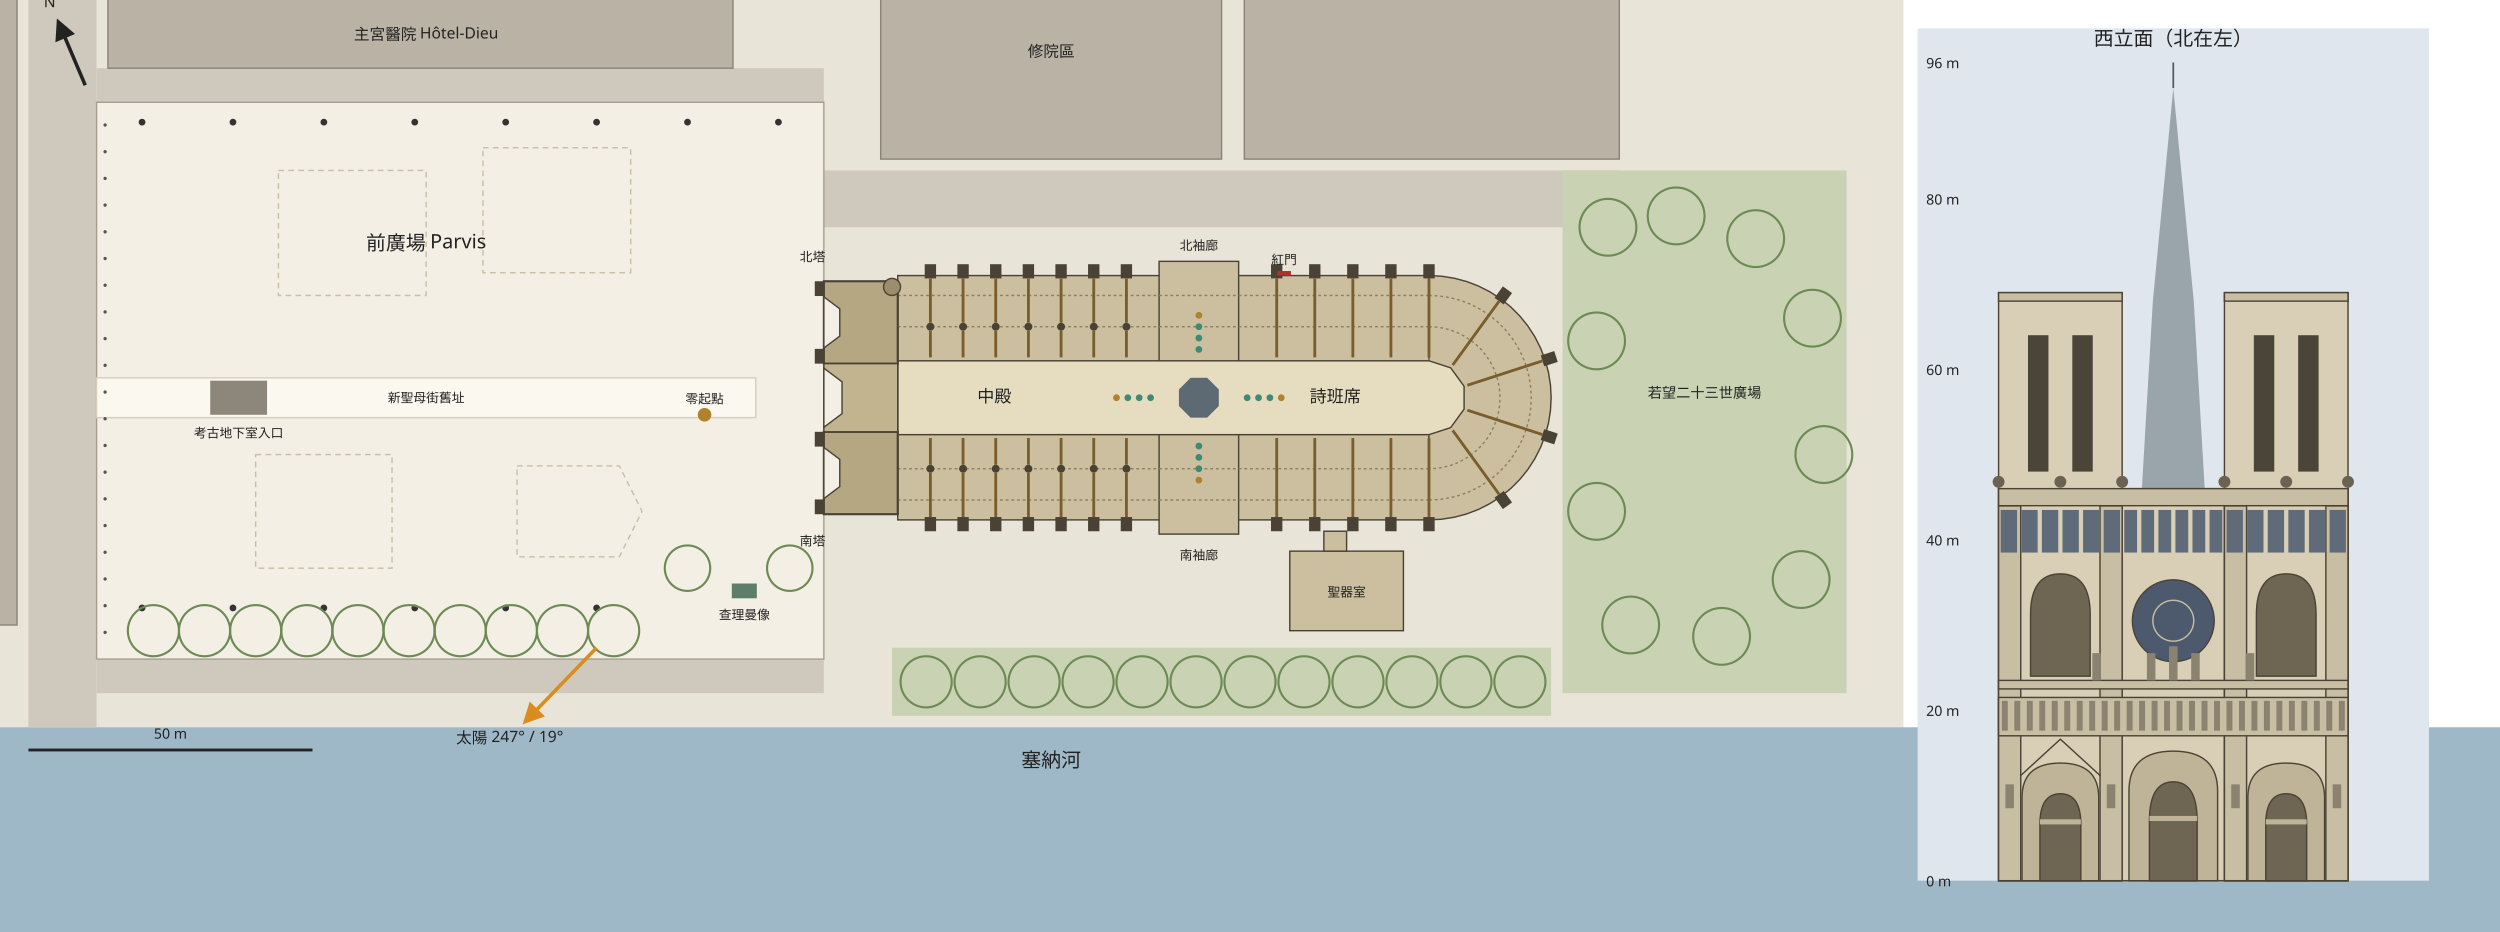
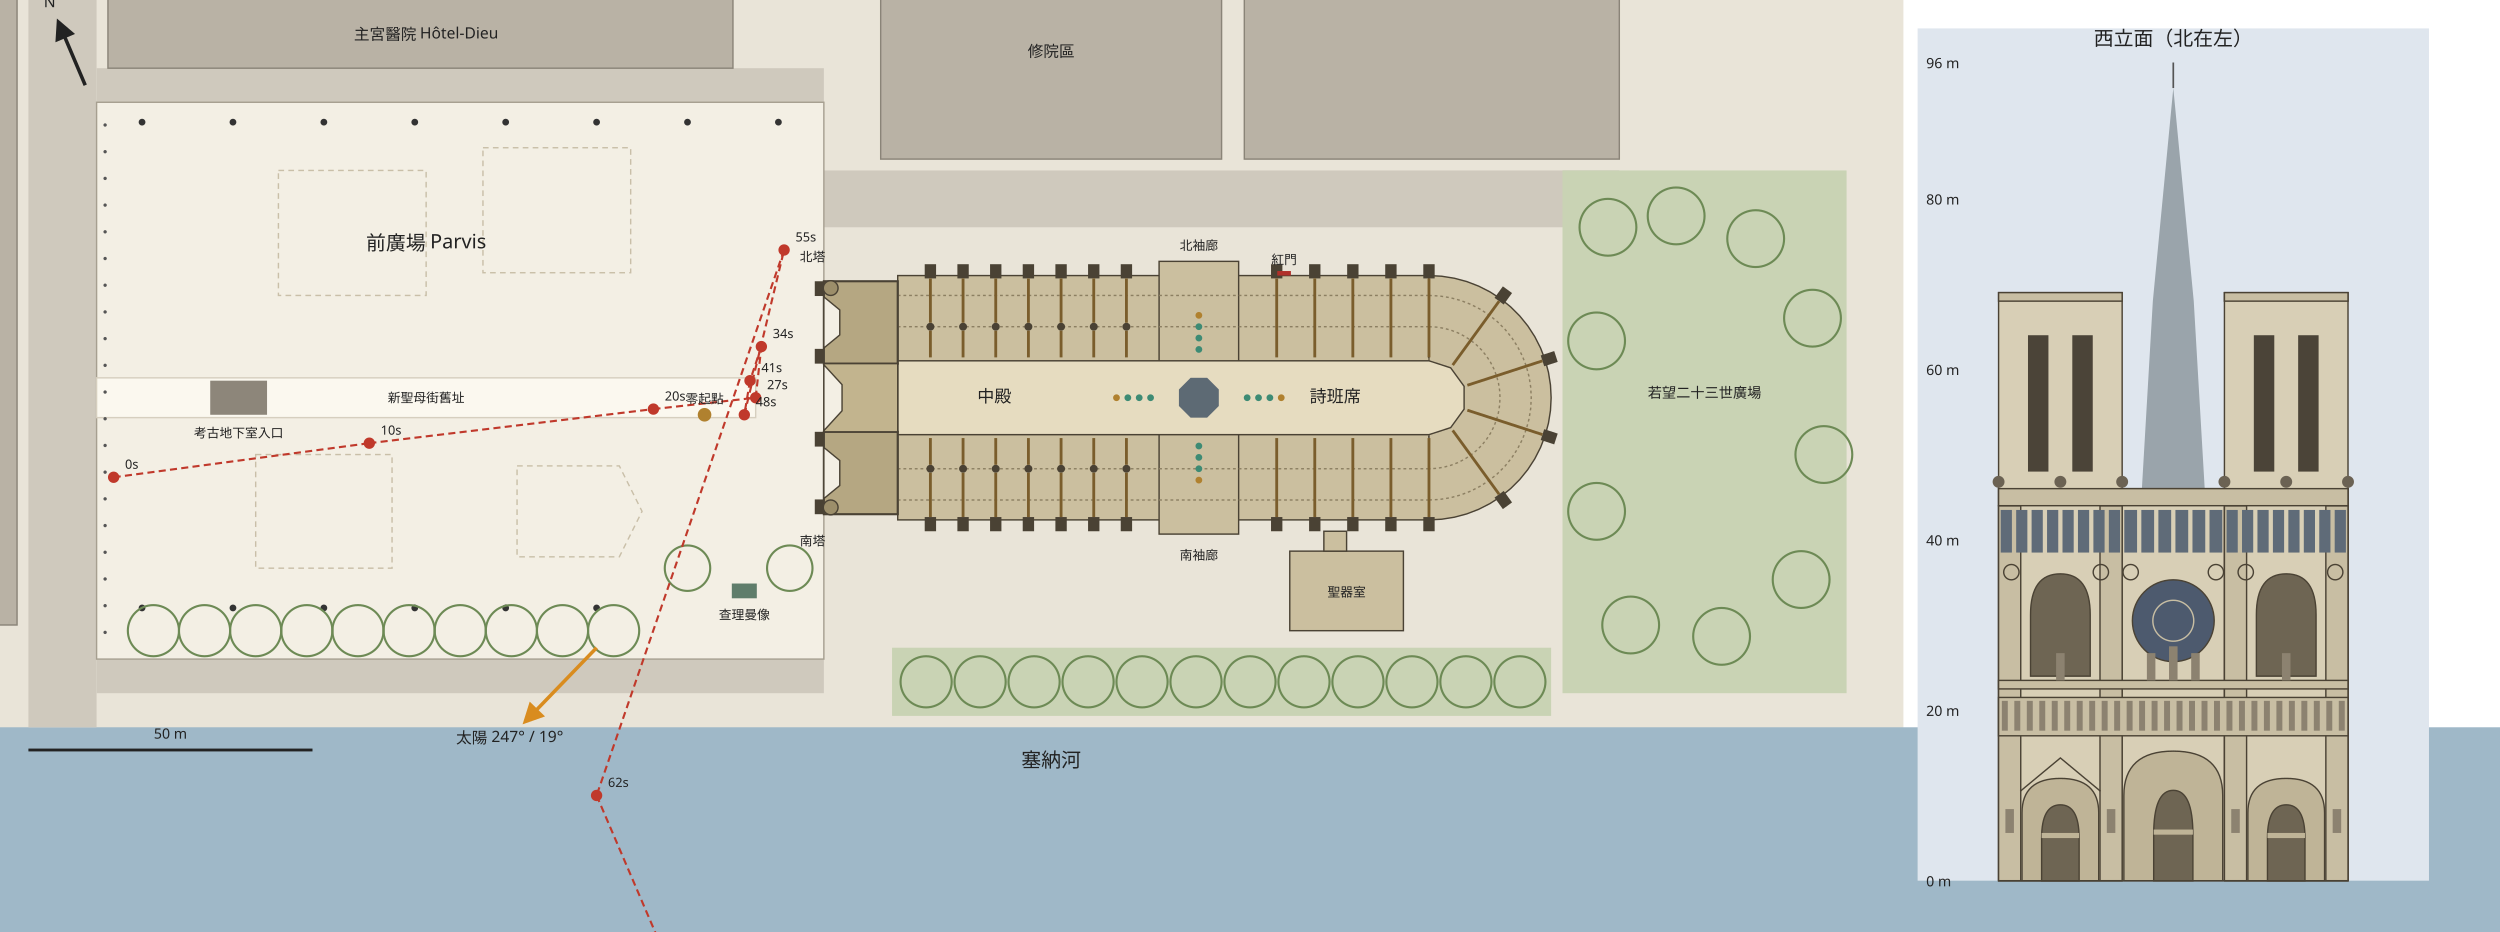
<svg xmlns="http://www.w3.org/2000/svg" width="1760" height="656" viewBox="0 0 1760 656" font-family="sans-serif" fill="#222">
  <defs>
    <marker id="ah" viewBox="0 0 10 10" refX="8" refY="5" markerWidth="6" markerHeight="6" orient="auto">
      <path d="M0,0 L10,5 L0,10 z" fill="context-stroke" />
    </marker>
  </defs>
  <rect width="100%" height="100%" fill="#fff" />
  <g id="plan">
    <rect x="0" y="0" width="1340" height="540" fill="#e9e4d8" />
    <rect x="-460" y="512" width="2240" height="208" fill="#9fb8c8" />
    <rect x="20" y="-360" width="48" height="872" fill="#cfc9bd" />
    <rect x="68" y="48" width="512" height="24" fill="#cfc9bd" />
    <rect x="68" y="464" width="512" height="24" fill="#cfc9bd" />
    <rect x="580" y="120" width="560" height="40" fill="#cfc9bd" />
    <rect x="76" y="-200" width="440" height="248" fill="#b9b2a5" stroke="#8a8478" />
    <rect x="-340" y="-200" width="352" height="640" fill="#b9b2a5" stroke="#8a8478" />
    <rect x="620" y="-40" width="240" height="152" fill="#b9b2a5" stroke="#8a8478" />
    <rect x="876" y="-40" width="264" height="152" fill="#b9b2a5" stroke="#8a8478" />
    <rect x="-220" y="760" width="1680" height="80" fill="#b9b2a5" stroke="#8a8478" />
    <rect x="628" y="456" width="464" height="48" fill="#c9d3b4" />
    <rect x="1100" y="120" width="200" height="368" fill="#c9d3b4" />
    <rect x="68" y="72" width="512" height="392" fill="#f3efe4" stroke="#a69f90" />
    <rect x="68" y="266" width="464" height="28" fill="#fbf8ef" stroke="#d6cfbf" />
    <polygon points="196,120 300,120 300,208 196,208" fill="none" stroke="#c9bfa8" stroke-dasharray="4 3" />
    <polygon points="340,104 444,104 444,192 340,192" fill="none" stroke="#c9bfa8" stroke-dasharray="4 3" />
    <polygon points="180,320 276,320 276,400 180,400" fill="none" stroke="#c9bfa8" stroke-dasharray="4 3" />
    <polygon points="364,328 436,328 452,360 436,392 364,392" fill="none" stroke="#c9bfa8" stroke-dasharray="4 3" />
    <rect x="148" y="268" width="40" height="24" fill="#8d867a" />
    <circle cx="496" cy="292" r="4.8" fill="#b0812f" />
    <rect x="515.2" y="410.8" width="17.6" height="10.4" fill="#5f7d6b" />
    <circle cx="100" cy="86" r="2.4" fill="#333" />
    <circle cx="164" cy="86" r="2.4" fill="#333" />
    <circle cx="228" cy="86" r="2.4" fill="#333" />
    <circle cx="292" cy="86" r="2.4" fill="#333" />
    <circle cx="356" cy="86" r="2.4" fill="#333" />
    <circle cx="420" cy="86" r="2.4" fill="#333" />
    <circle cx="484" cy="86" r="2.4" fill="#333" />
    <circle cx="548" cy="86" r="2.4" fill="#333" />
    <circle cx="100" cy="428" r="2.4" fill="#333" />
    <circle cx="164" cy="428" r="2.4" fill="#333" />
    <circle cx="228" cy="428" r="2.4" fill="#333" />
    <circle cx="292" cy="428" r="2.4" fill="#333" />
    <circle cx="356" cy="428" r="2.4" fill="#333" />
    <circle cx="420" cy="428" r="2.4" fill="#333" />
    <circle cx="74" cy="88" r="1.2" fill="#555" />
    <circle cx="74" cy="106.8" r="1.2" fill="#555" />
    <circle cx="74" cy="125.6" r="1.2" fill="#555" />
    <circle cx="74" cy="144.4" r="1.2" fill="#555" />
    <circle cx="74" cy="163.2" r="1.2" fill="#555" />
    <circle cx="74" cy="182" r="1.2" fill="#555" />
    <circle cx="74" cy="200.8" r="1.2" fill="#555" />
    <circle cx="74" cy="219.6" r="1.2" fill="#555" />
    <circle cx="74" cy="238.4" r="1.2" fill="#555" />
    <circle cx="74" cy="257.2" r="1.2" fill="#555" />
    <circle cx="74" cy="276" r="1.2" fill="#555" />
    <circle cx="74" cy="294.8" r="1.2" fill="#555" />
    <circle cx="74" cy="313.6" r="1.2" fill="#555" />
    <circle cx="74" cy="332.4" r="1.2" fill="#555" />
    <circle cx="74" cy="351.2" r="1.2" fill="#555" />
    <circle cx="74" cy="370" r="1.2" fill="#555" />
    <circle cx="74" cy="388.8" r="1.2" fill="#555" />
    <circle cx="74" cy="407.6" r="1.2" fill="#555" />
    <circle cx="74" cy="426.4" r="1.2" fill="#555" />
    <circle cx="74" cy="445.2" r="1.2" fill="#555" />
    <circle cx="108" cy="444" r="18" fill="none" stroke="#6d8a55" stroke-width="1.5" />
    <circle cx="144" cy="444" r="18" fill="none" stroke="#6d8a55" stroke-width="1.5" />
    <circle cx="180" cy="444" r="18" fill="none" stroke="#6d8a55" stroke-width="1.5" />
    <circle cx="216" cy="444" r="18" fill="none" stroke="#6d8a55" stroke-width="1.5" />
    <circle cx="252" cy="444" r="18" fill="none" stroke="#6d8a55" stroke-width="1.5" />
    <circle cx="288" cy="444" r="18" fill="none" stroke="#6d8a55" stroke-width="1.5" />
    <circle cx="324" cy="444" r="18" fill="none" stroke="#6d8a55" stroke-width="1.5" />
    <circle cx="360" cy="444" r="18" fill="none" stroke="#6d8a55" stroke-width="1.5" />
    <circle cx="396" cy="444" r="18" fill="none" stroke="#6d8a55" stroke-width="1.5" />
    <circle cx="432" cy="444" r="18" fill="none" stroke="#6d8a55" stroke-width="1.5" />
    <circle cx="484" cy="400" r="16" fill="none" stroke="#6d8a55" stroke-width="1.5" />
    <circle cx="556" cy="400" r="16" fill="none" stroke="#6d8a55" stroke-width="1.5" />
    <circle cx="652" cy="480" r="18" fill="none" stroke="#6d8a55" stroke-width="1.5" />
    <circle cx="690" cy="480" r="18" fill="none" stroke="#6d8a55" stroke-width="1.5" />
    <circle cx="728" cy="480" r="18" fill="none" stroke="#6d8a55" stroke-width="1.5" />
    <circle cx="766" cy="480" r="18" fill="none" stroke="#6d8a55" stroke-width="1.5" />
    <circle cx="804" cy="480" r="18" fill="none" stroke="#6d8a55" stroke-width="1.5" />
    <circle cx="842" cy="480" r="18" fill="none" stroke="#6d8a55" stroke-width="1.5" />
    <circle cx="880" cy="480" r="18" fill="none" stroke="#6d8a55" stroke-width="1.5" />
    <circle cx="918" cy="480" r="18" fill="none" stroke="#6d8a55" stroke-width="1.5" />
    <circle cx="956" cy="480" r="18" fill="none" stroke="#6d8a55" stroke-width="1.5" />
    <circle cx="994" cy="480" r="18" fill="none" stroke="#6d8a55" stroke-width="1.5" />
    <circle cx="1032" cy="480" r="18" fill="none" stroke="#6d8a55" stroke-width="1.5" />
    <circle cx="1070" cy="480" r="18" fill="none" stroke="#6d8a55" stroke-width="1.5" />
    <circle cx="1132" cy="160" r="20" fill="none" stroke="#6d8a55" stroke-width="1.5" />
    <circle cx="1180" cy="152" r="20" fill="none" stroke="#6d8a55" stroke-width="1.5" />
    <circle cx="1236" cy="168" r="20" fill="none" stroke="#6d8a55" stroke-width="1.5" />
    <circle cx="1276" cy="224" r="20" fill="none" stroke="#6d8a55" stroke-width="1.5" />
    <circle cx="1284" cy="320" r="20" fill="none" stroke="#6d8a55" stroke-width="1.5" />
    <circle cx="1268" cy="408" r="20" fill="none" stroke="#6d8a55" stroke-width="1.5" />
    <circle cx="1212" cy="448" r="20" fill="none" stroke="#6d8a55" stroke-width="1.5" />
    <circle cx="1148" cy="440" r="20" fill="none" stroke="#6d8a55" stroke-width="1.5" />
    <circle cx="1124" cy="360" r="20" fill="none" stroke="#6d8a55" stroke-width="1.5" />
    <circle cx="1124" cy="240" r="20" fill="none" stroke="#6d8a55" stroke-width="1.5" />
    <rect x="632" y="194" width="374" height="172" fill="#cbbf9f" stroke="#4a4234" stroke-width="1" />
    <rect x="816" y="184" width="56" height="192" fill="#cbbf9f" stroke="#4a4234" stroke-width="1" />
    <polygon points="1006,194 1014.99,194.47 1023.88,195.88 1032.58,198.21 1040.98,201.44 1049,205.52 1056.55,210.42 1063.55,216.09 1069.91,222.45 1075.58,229.45 1080.48,237 1084.56,245.02 1087.79,253.42 1090.12,262.12 1091.53,271.01 1092,280 1091.53,288.99 1090.12,297.88 1087.79,306.58 1084.56,314.98 1080.48,323 1075.58,330.55 1069.91,337.55 1063.55,343.91 1056.55,349.58 1049,354.48 1040.98,358.56 1032.58,361.79 1023.88,364.12 1014.99,365.53 1006,366" fill="#cbbf9f" stroke="#4a4234" stroke-width="1" />
    <line x1="632" y1="208" x2="1006" y2="208" stroke="#8c7f62" stroke-dasharray="2 2" />
    <line x1="632" y1="352" x2="1006" y2="352" stroke="#8c7f62" stroke-dasharray="2 2" />
    <polygon points="1006,208 1013.53,208.39 1020.97,209.57 1028.25,211.52 1035.29,214.22 1042,217.65 1048.32,221.75 1054.18,226.49 1059.51,231.82 1064.25,237.68 1068.35,244 1071.78,250.71 1074.48,257.75 1076.43,265.03 1077.61,272.47 1078,280 1077.61,287.53 1076.43,294.97 1074.48,302.25 1071.78,309.29 1068.35,316 1064.25,322.32 1059.51,328.18 1054.18,333.51 1048.32,338.25 1042,342.35 1035.29,345.78 1028.25,348.48 1020.97,350.43 1013.53,351.61 1006,352" fill="none" stroke="#8c7f62" stroke-dasharray="2 2" />
    <line x1="632" y1="230" x2="1006" y2="230" stroke="#8c7f62" stroke-dasharray="2 2" />
    <line x1="632" y1="330" x2="1006" y2="330" stroke="#8c7f62" stroke-dasharray="2 2" />
    <polygon points="1006,230 1011.23,230.27 1016.4,231.09 1021.45,232.45 1026.34,234.32 1031,236.7 1035.39,239.55 1039.46,242.84 1043.16,246.54 1046.45,250.61 1049.3,255 1051.68,259.66 1053.55,264.55 1054.91,269.6 1055.73,274.77 1056,280 1055.73,285.23 1054.91,290.4 1053.55,295.45 1051.68,300.34 1049.3,305 1046.45,309.39 1043.16,313.46 1039.46,317.16 1035.39,320.45 1031,323.3 1026.34,325.68 1021.45,327.55 1016.4,328.91 1011.23,329.73 1006,330" fill="none" stroke="#8c7f62" stroke-dasharray="2 2" />
    <polygon points="632,254 1006,254 1021.28,258.97 1030.73,271.97 1030.73,288.03 1021.28,301.03 1006,306 632,306" fill="#e6dcc0" stroke="#4a4234" />
    <rect x="580" y="198" width="52" height="58" fill="#b5a782" stroke="#4a4234" stroke-width="1.5" />
    <rect x="580" y="304" width="52" height="58" fill="#b5a782" stroke="#4a4234" stroke-width="1.5" />
    <rect x="580" y="256" width="52" height="48" fill="#c2b48e" stroke="#4a4234" />
    <rect x="573.6" y="198" width="6.4" height="10.4" fill="#4a4234" />
    <rect x="573.6" y="245.6" width="6.4" height="10.4" fill="#4a4234" />
    <rect x="573.6" y="304" width="6.4" height="10.4" fill="#4a4234" />
    <rect x="573.6" y="351.6" width="6.4" height="10.4" fill="#4a4234" />
-     <polygon points="580,209 591.2,217.4 591.2,236.6 580,245" fill="#f3efe4" stroke="#4a4234" />
-     <polygon points="580,259.2 592.8,268.8 592.8,291.2 580,300.8" fill="#f3efe4" stroke="#4a4234" />
-     <polygon points="580,315 591.2,323.4 591.2,342.6 580,351" fill="#f3efe4" stroke="#4a4234" />
-     <circle cx="628" cy="202" r="6" fill="#9c8e6a" stroke="#4a4234" />
+     <polygon points="580,209 591.2,218.2 591.2,235.8 580,245" fill="#f3efe4" stroke="#4a4234" />
+     <polygon points="580,256.8 592.8,270.8 592.8,289.2 580,303.2" fill="#f3efe4" stroke="#4a4234" />
+     <polygon points="580,315 591.2,324.2 591.2,341.8 580,351" fill="#f3efe4" stroke="#4a4234" />
+     <circle cx="584.8" cy="202.8" r="5.2" fill="#9c8e6a" stroke="#4a4234" />
+     <circle cx="584.8" cy="357.2" r="5.2" fill="#9c8e6a" stroke="#4a4234" />
+     <line x1="80" y1="336" x2="260" y2="312" stroke="#c0392b" stroke-width="1.5" stroke-dasharray="5 3" />
+     <line x1="260" y1="312" x2="460" y2="288" stroke="#c0392b" stroke-width="1.5" stroke-dasharray="5 3" />
+     <line x1="460" y1="288" x2="532" y2="280" stroke="#c0392b" stroke-width="1.5" stroke-dasharray="5 3" />
+     <line x1="532" y1="280" x2="536" y2="244" stroke="#c0392b" stroke-width="1.5" stroke-dasharray="5 3" />
+     <line x1="536" y1="244" x2="528" y2="268" stroke="#c0392b" stroke-width="1.5" stroke-dasharray="5 3" />
+     <line x1="528" y1="268" x2="524" y2="292" stroke="#c0392b" stroke-width="1.5" stroke-dasharray="5 3" />
+     <line x1="524" y1="292" x2="552" y2="176" stroke="#c0392b" stroke-width="1.5" stroke-dasharray="5 3" />
+     <line x1="552" y1="176" x2="420" y2="560" stroke="#c0392b" stroke-width="1.5" stroke-dasharray="5 3" />
+     <line x1="420" y1="560" x2="492" y2="728" stroke="#c0392b" stroke-width="1.5" stroke-dasharray="5 3" />
+     <circle cx="80" cy="336" r="4" fill="#c0392b" />
+     <text x="88" y="330" font-size="9" text-anchor="start">0s</text>
+     <circle cx="260" cy="312" r="4" fill="#c0392b" />
+     <text x="268" y="306" font-size="9" text-anchor="start">10s</text>
+     <circle cx="460" cy="288" r="4" fill="#c0392b" />
+     <text x="468" y="282" font-size="9" text-anchor="start">20s</text>
+     <circle cx="532" cy="280" r="4" fill="#c0392b" />
+     <text x="540" y="274" font-size="9" text-anchor="start">27s</text>
+     <circle cx="536" cy="244" r="4" fill="#c0392b" />
+     <text x="544" y="238" font-size="9" text-anchor="start">34s</text>
+     <circle cx="528" cy="268" r="4" fill="#c0392b" />
+     <text x="536" y="262" font-size="9" text-anchor="start">41s</text>
+     <circle cx="524" cy="292" r="4" fill="#c0392b" />
+     <text x="532" y="286" font-size="9" text-anchor="start">48s</text>
+     <circle cx="552" cy="176" r="4" fill="#c0392b" />
+     <text x="560" y="170" font-size="9" text-anchor="start">55s</text>
+     <circle cx="420" cy="560" r="4" fill="#c0392b" />
+     <text x="428" y="554" font-size="9" text-anchor="start">62s</text>
+     <circle cx="492" cy="728" r="4" fill="#c0392b" />
+     <text x="500" y="722" font-size="9" text-anchor="start">70s</text>
    <rect x="-5" y="-4" width="10" height="8" fill="#4a4234" transform="translate(655 191) rotate(-90)" />
    <rect x="-5" y="-4" width="10" height="8" fill="#4a4234" transform="translate(655 369) rotate(90)" />
    <rect x="-5" y="-4" width="10" height="8" fill="#4a4234" transform="translate(678 191) rotate(-90)" />
    <rect x="-5" y="-4" width="10" height="8" fill="#4a4234" transform="translate(678 369) rotate(90)" />
    <rect x="-5" y="-4" width="10" height="8" fill="#4a4234" transform="translate(701 191) rotate(-90)" />
    <rect x="-5" y="-4" width="10" height="8" fill="#4a4234" transform="translate(701 369) rotate(90)" />
    <rect x="-5" y="-4" width="10" height="8" fill="#4a4234" transform="translate(724 191) rotate(-90)" />
    <rect x="-5" y="-4" width="10" height="8" fill="#4a4234" transform="translate(724 369) rotate(90)" />
    <rect x="-5" y="-4" width="10" height="8" fill="#4a4234" transform="translate(747 191) rotate(-90)" />
    <rect x="-5" y="-4" width="10" height="8" fill="#4a4234" transform="translate(747 369) rotate(90)" />
    <rect x="-5" y="-4" width="10" height="8" fill="#4a4234" transform="translate(770 191) rotate(-90)" />
    <rect x="-5" y="-4" width="10" height="8" fill="#4a4234" transform="translate(770 369) rotate(90)" />
    <rect x="-5" y="-4" width="10" height="8" fill="#4a4234" transform="translate(793 191) rotate(-90)" />
    <rect x="-5" y="-4" width="10" height="8" fill="#4a4234" transform="translate(793 369) rotate(90)" />
    <rect x="-5" y="-4" width="10" height="8" fill="#4a4234" transform="translate(898.8 191) rotate(-90)" />
    <rect x="-5" y="-4" width="10" height="8" fill="#4a4234" transform="translate(898.8 369) rotate(90)" />
    <rect x="-5" y="-4" width="10" height="8" fill="#4a4234" transform="translate(925.6 191) rotate(-90)" />
    <rect x="-5" y="-4" width="10" height="8" fill="#4a4234" transform="translate(925.6 369) rotate(90)" />
    <rect x="-5" y="-4" width="10" height="8" fill="#4a4234" transform="translate(952.4 191) rotate(-90)" />
    <rect x="-5" y="-4" width="10" height="8" fill="#4a4234" transform="translate(952.4 369) rotate(90)" />
    <rect x="-5" y="-4" width="10" height="8" fill="#4a4234" transform="translate(979.2 191) rotate(-90)" />
    <rect x="-5" y="-4" width="10" height="8" fill="#4a4234" transform="translate(979.2 369) rotate(90)" />
    <rect x="-5" y="-4" width="10" height="8" fill="#4a4234" transform="translate(1006 191) rotate(-90)" />
    <rect x="-5" y="-4" width="10" height="8" fill="#4a4234" transform="translate(1006 369) rotate(90)" />
    <rect x="-5" y="-4" width="10" height="8" fill="#4a4234" transform="translate(1058.31 208) rotate(-54)" />
    <rect x="-5" y="-4" width="10" height="8" fill="#4a4234" transform="translate(1090.64 252.5) rotate(-18)" />
    <rect x="-5" y="-4" width="10" height="8" fill="#4a4234" transform="translate(1090.64 307.5) rotate(18)" />
    <rect x="-5" y="-4" width="10" height="8" fill="#4a4234" transform="translate(1058.31 352) rotate(54)" />
    <circle cx="655" cy="230" r="2.8" fill="#4a4234" />
    <circle cx="655" cy="330" r="2.8" fill="#4a4234" />
    <circle cx="678" cy="230" r="2.8" fill="#4a4234" />
    <circle cx="678" cy="330" r="2.8" fill="#4a4234" />
    <circle cx="701" cy="230" r="2.8" fill="#4a4234" />
    <circle cx="701" cy="330" r="2.8" fill="#4a4234" />
    <circle cx="724" cy="230" r="2.8" fill="#4a4234" />
    <circle cx="724" cy="330" r="2.8" fill="#4a4234" />
    <circle cx="747" cy="230" r="2.8" fill="#4a4234" />
    <circle cx="747" cy="330" r="2.8" fill="#4a4234" />
    <circle cx="770" cy="230" r="2.8" fill="#4a4234" />
    <circle cx="770" cy="330" r="2.8" fill="#4a4234" />
    <circle cx="793" cy="230" r="2.8" fill="#4a4234" />
    <circle cx="793" cy="330" r="2.8" fill="#4a4234" />
    <line x1="655" y1="196" x2="655" y2="227.2" stroke="#7a5d2c" stroke-width="2" />
    <line x1="655" y1="232.8" x2="655" y2="251.6" stroke="#7a5d2c" stroke-width="2" />
    <line x1="655" y1="364" x2="655" y2="332.8" stroke="#7a5d2c" stroke-width="2" />
    <line x1="655" y1="327.2" x2="655" y2="308.4" stroke="#7a5d2c" stroke-width="2" />
    <line x1="678" y1="196" x2="678" y2="227.2" stroke="#7a5d2c" stroke-width="2" />
    <line x1="678" y1="232.8" x2="678" y2="251.6" stroke="#7a5d2c" stroke-width="2" />
    <line x1="678" y1="364" x2="678" y2="332.8" stroke="#7a5d2c" stroke-width="2" />
    <line x1="678" y1="327.2" x2="678" y2="308.4" stroke="#7a5d2c" stroke-width="2" />
    <line x1="701" y1="196" x2="701" y2="227.2" stroke="#7a5d2c" stroke-width="2" />
    <line x1="701" y1="232.8" x2="701" y2="251.6" stroke="#7a5d2c" stroke-width="2" />
    <line x1="701" y1="364" x2="701" y2="332.8" stroke="#7a5d2c" stroke-width="2" />
    <line x1="701" y1="327.2" x2="701" y2="308.4" stroke="#7a5d2c" stroke-width="2" />
    <line x1="724" y1="196" x2="724" y2="227.2" stroke="#7a5d2c" stroke-width="2" />
    <line x1="724" y1="232.8" x2="724" y2="251.6" stroke="#7a5d2c" stroke-width="2" />
    <line x1="724" y1="364" x2="724" y2="332.8" stroke="#7a5d2c" stroke-width="2" />
    <line x1="724" y1="327.2" x2="724" y2="308.4" stroke="#7a5d2c" stroke-width="2" />
    <line x1="747" y1="196" x2="747" y2="227.2" stroke="#7a5d2c" stroke-width="2" />
    <line x1="747" y1="232.8" x2="747" y2="251.6" stroke="#7a5d2c" stroke-width="2" />
    <line x1="747" y1="364" x2="747" y2="332.8" stroke="#7a5d2c" stroke-width="2" />
    <line x1="747" y1="327.2" x2="747" y2="308.4" stroke="#7a5d2c" stroke-width="2" />
    <line x1="770" y1="196" x2="770" y2="227.2" stroke="#7a5d2c" stroke-width="2" />
    <line x1="770" y1="232.8" x2="770" y2="251.6" stroke="#7a5d2c" stroke-width="2" />
    <line x1="770" y1="364" x2="770" y2="332.8" stroke="#7a5d2c" stroke-width="2" />
    <line x1="770" y1="327.2" x2="770" y2="308.4" stroke="#7a5d2c" stroke-width="2" />
    <line x1="793" y1="196" x2="793" y2="227.2" stroke="#7a5d2c" stroke-width="2" />
    <line x1="793" y1="232.8" x2="793" y2="251.6" stroke="#7a5d2c" stroke-width="2" />
    <line x1="793" y1="364" x2="793" y2="332.8" stroke="#7a5d2c" stroke-width="2" />
    <line x1="793" y1="327.2" x2="793" y2="308.4" stroke="#7a5d2c" stroke-width="2" />
    <line x1="898.8" y1="196" x2="898.8" y2="251.6" stroke="#7a5d2c" stroke-width="2" />
    <line x1="898.8" y1="364" x2="898.8" y2="308.4" stroke="#7a5d2c" stroke-width="2" />
    <line x1="925.6" y1="196" x2="925.6" y2="251.6" stroke="#7a5d2c" stroke-width="2" />
    <line x1="925.6" y1="364" x2="925.6" y2="308.4" stroke="#7a5d2c" stroke-width="2" />
    <line x1="952.4" y1="196" x2="952.4" y2="251.6" stroke="#7a5d2c" stroke-width="2" />
    <line x1="952.4" y1="364" x2="952.4" y2="308.4" stroke="#7a5d2c" stroke-width="2" />
    <line x1="979.2" y1="196" x2="979.2" y2="251.6" stroke="#7a5d2c" stroke-width="2" />
    <line x1="979.2" y1="364" x2="979.2" y2="308.4" stroke="#7a5d2c" stroke-width="2" />
    <line x1="1006" y1="196" x2="1006" y2="251.6" stroke="#7a5d2c" stroke-width="2" />
    <line x1="1006" y1="364" x2="1006" y2="308.4" stroke="#7a5d2c" stroke-width="2" />
    <line x1="1055.37" y1="212.04" x2="1022.69" y2="257.02" stroke="#7a5d2c" stroke-width="2" />
    <line x1="1085.89" y1="254.04" x2="1033.01" y2="271.22" stroke="#7a5d2c" stroke-width="2" />
    <line x1="1085.89" y1="305.96" x2="1033.01" y2="288.78" stroke="#7a5d2c" stroke-width="2" />
    <line x1="1055.37" y1="347.96" x2="1022.69" y2="302.98" stroke="#7a5d2c" stroke-width="2" />
    <polygon points="858.04,285.82 849.82,294.04 838.18,294.04 829.96,285.82 829.96,274.18 838.18,265.96 849.82,265.96 858.04,274.18" fill="#5d6a74" />
    <circle cx="810" cy="280" r="2.4" fill="#3d8b74" />
    <circle cx="802" cy="280" r="2.4" fill="#3d8b74" />
    <circle cx="794" cy="280" r="2.4" fill="#3d8b74" />
    <circle cx="786" cy="280" r="2.4" fill="#b0812f" />
    <circle cx="878" cy="280" r="2.4" fill="#3d8b74" />
    <circle cx="886" cy="280" r="2.4" fill="#3d8b74" />
    <circle cx="894" cy="280" r="2.4" fill="#3d8b74" />
    <circle cx="902" cy="280" r="2.4" fill="#b0812f" />
    <circle cx="844" cy="246" r="2.4" fill="#3d8b74" />
    <circle cx="844" cy="238" r="2.4" fill="#3d8b74" />
    <circle cx="844" cy="230" r="2.4" fill="#3d8b74" />
    <circle cx="844" cy="222" r="2.4" fill="#b0812f" />
    <circle cx="844" cy="314" r="2.4" fill="#3d8b74" />
    <circle cx="844" cy="322" r="2.4" fill="#3d8b74" />
    <circle cx="844" cy="330" r="2.4" fill="#3d8b74" />
    <circle cx="844" cy="338" r="2.4" fill="#b0812f" />
    <rect x="899.2" y="190.8" width="9.6" height="3.2" fill="#b0302a" />
    <rect x="908" y="388" width="80" height="56" fill="#cbbf9f" stroke="#4a4234" />
    <rect x="932" y="374" width="16" height="14" fill="#cbbf9f" stroke="#4a4234" />
    <text x="300" y="176" font-size="14" text-anchor="middle">前廣場 Parvis</text>
    <text x="300" y="283.2" font-size="9" text-anchor="middle">新聖母街舊址</text>
    <text x="168" y="308" font-size="9" text-anchor="middle">考古地下室入口</text>
    <text x="496" y="284" font-size="9" text-anchor="middle">零起點</text>
    <text x="524" y="436" font-size="9" text-anchor="middle">查理曼像</text>
    <text x="300" y="28" font-size="11" text-anchor="middle">主宮醫院 Hôtel-Dieu</text>
    <text x="740" y="40" font-size="11" text-anchor="middle">修院區</text>
    <text x="1200" y="280" font-size="10" text-anchor="middle">若望二十三世廣場</text>
    <text x="740" y="540" font-size="14" text-anchor="middle">塞納河</text>
    <text x="700" y="283.2" font-size="12" text-anchor="middle">中殿</text>
    <text x="940" y="283.2" font-size="12" text-anchor="middle">詩班席</text>
    <text x="844" y="176" font-size="9" text-anchor="middle">北袖廊</text>
    <text x="844" y="394" font-size="9" text-anchor="middle">南袖廊</text>
    <text x="948" y="420" font-size="9" text-anchor="middle">聖器室</text>
    <text x="904" y="186" font-size="9" text-anchor="middle">紅門</text>
    <text x="572" y="184" font-size="9" text-anchor="middle">北塔</text>
    <text x="572" y="384" font-size="9" text-anchor="middle">南塔</text>
    <line x1="60" y1="60" x2="41.23" y2="15.79" stroke="#222" stroke-width="2.5" marker-end="url(#ah)" />
    <text x="34.98" y="5.06" font-size="11" text-anchor="middle">N</text>
    <line x1="420" y1="456" x2="369.97" y2="507.78" stroke="#d98c1f" stroke-width="2.5" marker-end="url(#ah)" />
    <text x="358.85" y="523.29" font-size="11" text-anchor="middle">太陽 247° / 19°</text>
    <line x1="20" y1="528" x2="220" y2="528" stroke="#222" stroke-width="2" />
    <text x="120" y="520" font-size="10" text-anchor="middle">50 m</text>
  </g>
  <g id="west-elevation">
    <rect x="1350" y="20" width="360" height="600" fill="#dfe6ee" />
    <path d="M 1507.2 355.76 L 1515.6 212 L 1530 62 L 1544.4 212 L 1552.8 355.76 Z" fill="#9aa4ab" />
    <rect x="1529.4" y="44" width="1.2" height="18" fill="#555" />
    <rect x="1407" y="344" width="246" height="276" fill="#d8cfb6" stroke="#4a4234" />
    <rect x="1407" y="206" width="87" height="414" fill="#d8cfb6" stroke="#4a4234" />
    <rect x="1566" y="206" width="87" height="414" fill="#d8cfb6" stroke="#4a4234" />
    <rect x="1407" y="356" width="15.6" height="264" fill="#c8bea3" stroke="#4a4234" />
    <rect x="1478.4" y="356" width="15.6" height="264" fill="#c8bea3" stroke="#4a4234" />
    <rect x="1566" y="356" width="15.6" height="264" fill="#c8bea3" stroke="#4a4234" />
    <rect x="1637.4" y="356" width="15.6" height="264" fill="#c8bea3" stroke="#4a4234" />
-     <path d="M 1423.5 620 L 1423.5 561.5 Q 1423.5 537.2 1450.5 537.2 Q 1477.5 537.2 1477.5 561.5 L 1477.5 620 Z" fill="#bfb497" stroke="#4a4234" />
-     <path d="M 1436.1 620 L 1436.1 580.4 Q 1436.1 558.8 1450.5 558.8 Q 1464.9 558.8 1464.9 580.4 L 1464.9 620 Z" fill="#6e6553" stroke="#4a4234" />
-     <rect x="1436.1" y="576.8" width="28.8" height="3.6" fill="#bfb497" />
-     <path d="M 1422.3 546.2 L 1450.5 520.4 L 1478.7 546.2" fill="none" stroke="#4a4234" />
-     <path d="M 1498.8 620 L 1498.8 556.88 Q 1498.8 528.8 1530 528.8 Q 1561.2 528.8 1561.2 556.88 L 1561.2 620 Z" fill="#bfb497" stroke="#4a4234" />
-     <path d="M 1513.2 620 L 1513.2 578 Q 1513.2 550.4 1530 550.4 Q 1546.8 550.4 1546.8 578 L 1546.8 620 Z" fill="#6e6553" stroke="#4a4234" />
-     <rect x="1513.2" y="574.4" width="33.6" height="3.6" fill="#bfb497" />
-     <path d="M 1582.5 620 L 1582.5 561.5 Q 1582.5 537.2 1609.5 537.2 Q 1636.5 537.2 1636.5 561.5 L 1636.5 620 Z" fill="#bfb497" stroke="#4a4234" />
-     <path d="M 1595.1 620 L 1595.1 580.4 Q 1595.1 558.8 1609.5 558.8 Q 1623.9 558.8 1623.9 580.4 L 1623.9 620 Z" fill="#6e6553" stroke="#4a4234" />
-     <rect x="1595.1" y="576.8" width="28.8" height="3.6" fill="#bfb497" />
+     <path d="M 1423.5 620 L 1423.5 572.3 Q 1423.5 548 1450.5 548 Q 1477.5 548 1477.5 572.3 L 1477.5 620 Z" fill="#bfb497" stroke="#4a4234" />
+     <path d="M 1437.3 620 L 1437.3 590 Q 1437.3 566.6 1450.5 566.6 Q 1463.7 566.6 1463.7 590 L 1463.7 620 Z" fill="#6e6553" stroke="#4a4234" />
+     <rect x="1437.3" y="586.4" width="26.4" height="3.6" fill="#bfb497" />
+     <path d="M 1422.3 557 L 1450.5 533.6 L 1478.7 557" fill="none" stroke="#4a4234" />
+     <path d="M 1495.2 620 L 1495.2 560.12 Q 1495.2 528.8 1530 528.8 Q 1564.8 528.8 1564.8 560.12 L 1564.8 620 Z" fill="#bfb497" stroke="#4a4234" />
+     <path d="M 1516.2 620 L 1516.2 587.6 Q 1516.2 556.4 1530 556.4 Q 1543.8 556.4 1543.8 587.6 L 1543.8 620 Z" fill="#6e6553" stroke="#4a4234" />
+     <rect x="1516.2" y="584" width="27.6" height="3.6" fill="#bfb497" />
+     <path d="M 1582.5 620 L 1582.5 572.3 Q 1582.5 548 1609.5 548 Q 1636.5 548 1636.5 572.3 L 1636.5 620 Z" fill="#bfb497" stroke="#4a4234" />
+     <path d="M 1596.3 620 L 1596.3 590 Q 1596.3 566.6 1609.5 566.6 Q 1622.7 566.6 1622.7 590 L 1622.7 620 Z" fill="#6e6553" stroke="#4a4234" />
+     <rect x="1596.3" y="586.4" width="26.4" height="3.6" fill="#bfb497" />
    <rect x="1407" y="491" width="246" height="27" fill="#c8bea3" stroke="#4a4234" />
    <rect x="1409.29" y="493.4" width="4.2" height="21" fill="#8c8270" />
    <rect x="1418.08" y="493.4" width="4.2" height="21" fill="#8c8270" />
    <rect x="1426.87" y="493.4" width="4.2" height="21" fill="#8c8270" />
    <rect x="1435.65" y="493.4" width="4.2" height="21" fill="#8c8270" />
    <rect x="1444.43" y="493.4" width="4.2" height="21" fill="#8c8270" />
    <rect x="1453.22" y="493.4" width="4.2" height="21" fill="#8c8270" />
    <rect x="1462.01" y="493.4" width="4.2" height="21" fill="#8c8270" />
    <rect x="1470.79" y="493.4" width="4.2" height="21" fill="#8c8270" />
    <rect x="1479.58" y="493.4" width="4.2" height="21" fill="#8c8270" />
    <rect x="1488.37" y="493.4" width="4.2" height="21" fill="#8c8270" />
    <rect x="1497.15" y="493.4" width="4.2" height="21" fill="#8c8270" />
    <rect x="1505.93" y="493.4" width="4.2" height="21" fill="#8c8270" />
    <rect x="1514.72" y="493.4" width="4.2" height="21" fill="#8c8270" />
    <rect x="1523.51" y="493.4" width="4.2" height="21" fill="#8c8270" />
    <rect x="1532.29" y="493.4" width="4.2" height="21" fill="#8c8270" />
    <rect x="1541.08" y="493.4" width="4.2" height="21" fill="#8c8270" />
    <rect x="1549.87" y="493.4" width="4.2" height="21" fill="#8c8270" />
    <rect x="1558.65" y="493.4" width="4.2" height="21" fill="#8c8270" />
    <rect x="1567.43" y="493.4" width="4.2" height="21" fill="#8c8270" />
    <rect x="1576.22" y="493.4" width="4.2" height="21" fill="#8c8270" />
    <rect x="1585.01" y="493.4" width="4.2" height="21" fill="#8c8270" />
    <rect x="1593.79" y="493.4" width="4.2" height="21" fill="#8c8270" />
    <rect x="1602.58" y="493.4" width="4.2" height="21" fill="#8c8270" />
    <rect x="1611.37" y="493.4" width="4.2" height="21" fill="#8c8270" />
    <rect x="1620.15" y="493.4" width="4.2" height="21" fill="#8c8270" />
    <rect x="1628.93" y="493.4" width="4.2" height="21" fill="#8c8270" />
    <rect x="1637.72" y="493.4" width="4.2" height="21" fill="#8c8270" />
    <rect x="1646.51" y="493.4" width="4.2" height="21" fill="#8c8270" />
    <rect x="1407" y="479" width="246" height="6" fill="#c8bea3" stroke="#4a4234" />
    <circle cx="1530" cy="437" r="28.8" fill="#4d5a6e" stroke="#4a4234" />
    <circle cx="1530" cy="437" r="14.4" fill="none" stroke="#c8bea3" />
    <path d="M 1429.5 476 L 1429.5 432.8 Q 1429.5 404 1450.5 404 Q 1471.5 404 1471.5 432.8 L 1471.5 476 Z" fill="#6e6553" stroke="#4a4234" />
    <path d="M 1588.5 476 L 1588.5 432.8 Q 1588.5 404 1609.5 404 Q 1630.5 404 1630.5 432.8 L 1630.5 476 Z" fill="#6e6553" stroke="#4a4234" />
+     <circle cx="1416" cy="402.8" r="5.4" fill="none" stroke="#4a4234" />
+     <circle cx="1479" cy="402.8" r="5.4" fill="none" stroke="#4a4234" />
+     <circle cx="1500" cy="402.8" r="5.4" fill="none" stroke="#4a4234" />
+     <circle cx="1560" cy="402.8" r="5.4" fill="none" stroke="#4a4234" />
+     <circle cx="1581" cy="402.8" r="5.4" fill="none" stroke="#4a4234" />
+     <circle cx="1644" cy="402.8" r="5.4" fill="none" stroke="#4a4234" />
    <rect x="1527" y="455" width="6" height="24" fill="#8c8270" />
    <rect x="1511.4" y="459.8" width="6" height="19.2" fill="#8c8270" />
    <rect x="1542.6" y="459.8" width="6" height="19.2" fill="#8c8270" />
-     <rect x="1473" y="459.8" width="6" height="19.2" fill="#8c8270" />
-     <rect x="1581" y="459.8" width="6" height="19.2" fill="#8c8270" />
-     <rect x="1408.5" y="359" width="11.5" height="30" fill="#5f6b78" />
-     <rect x="1423" y="359" width="11.5" height="30" fill="#5f6b78" />
-     <rect x="1437.5" y="359" width="11.5" height="30" fill="#5f6b78" />
-     <rect x="1452" y="359" width="11.5" height="30" fill="#5f6b78" />
-     <rect x="1466.5" y="359" width="11.5" height="30" fill="#5f6b78" />
-     <rect x="1481" y="359" width="11.5" height="30" fill="#5f6b78" />
+     <rect x="1447.5" y="459.8" width="6" height="19.2" fill="#8c8270" />
+     <rect x="1606.5" y="459.8" width="6" height="19.2" fill="#8c8270" />
+     <rect x="1408.5" y="359" width="7.88" height="30" fill="#5f6b78" />
+     <rect x="1419.38" y="359" width="7.88" height="30" fill="#5f6b78" />
+     <rect x="1430.25" y="359" width="7.88" height="30" fill="#5f6b78" />
+     <rect x="1441.13" y="359" width="7.88" height="30" fill="#5f6b78" />
+     <rect x="1452" y="359" width="7.88" height="30" fill="#5f6b78" />
+     <rect x="1462.88" y="359" width="7.88" height="30" fill="#5f6b78" />
+     <rect x="1473.75" y="359" width="7.88" height="30" fill="#5f6b78" />
+     <rect x="1484.63" y="359" width="7.88" height="30" fill="#5f6b78" />
    <rect x="1495.5" y="359" width="9" height="30" fill="#5f6b78" />
    <rect x="1507.5" y="359" width="9" height="30" fill="#5f6b78" />
    <rect x="1519.5" y="359" width="9" height="30" fill="#5f6b78" />
    <rect x="1531.5" y="359" width="9" height="30" fill="#5f6b78" />
    <rect x="1543.5" y="359" width="9" height="30" fill="#5f6b78" />
    <rect x="1555.5" y="359" width="9" height="30" fill="#5f6b78" />
-     <rect x="1567.5" y="359" width="11.5" height="30" fill="#5f6b78" />
-     <rect x="1582" y="359" width="11.5" height="30" fill="#5f6b78" />
-     <rect x="1596.5" y="359" width="11.5" height="30" fill="#5f6b78" />
-     <rect x="1611" y="359" width="11.5" height="30" fill="#5f6b78" />
-     <rect x="1625.5" y="359" width="11.5" height="30" fill="#5f6b78" />
-     <rect x="1640" y="359" width="11.5" height="30" fill="#5f6b78" />
+     <rect x="1567.5" y="359" width="7.88" height="30" fill="#5f6b78" />
+     <rect x="1578.38" y="359" width="7.88" height="30" fill="#5f6b78" />
+     <rect x="1589.25" y="359" width="7.88" height="30" fill="#5f6b78" />
+     <rect x="1600.13" y="359" width="7.88" height="30" fill="#5f6b78" />
+     <rect x="1611" y="359" width="7.88" height="30" fill="#5f6b78" />
+     <rect x="1621.88" y="359" width="7.88" height="30" fill="#5f6b78" />
+     <rect x="1632.75" y="359" width="7.88" height="30" fill="#5f6b78" />
+     <rect x="1643.63" y="359" width="7.88" height="30" fill="#5f6b78" />
    <rect x="1407" y="344" width="246" height="12" fill="#c8bea3" stroke="#4a4234" />
    <rect x="1427.7" y="236" width="14.4" height="96" fill="#4b4438" />
    <rect x="1458.9" y="236" width="14.4" height="96" fill="#4b4438" />
    <rect x="1407" y="206" width="87" height="6" fill="#c8bea3" stroke="#4a4234" />
    <rect x="1586.7" y="236" width="14.4" height="96" fill="#4b4438" />
    <rect x="1617.9" y="236" width="14.4" height="96" fill="#4b4438" />
    <rect x="1566" y="206" width="87" height="6" fill="#c8bea3" stroke="#4a4234" />
    <circle cx="1407" cy="339.2" r="4.2" fill="#6b6253" />
    <circle cx="1494" cy="339.2" r="4.2" fill="#6b6253" />
    <circle cx="1450.5" cy="339.2" r="4.2" fill="#6b6253" />
    <circle cx="1566" cy="339.2" r="4.2" fill="#6b6253" />
    <circle cx="1653" cy="339.2" r="4.2" fill="#6b6253" />
    <circle cx="1609.5" cy="339.2" r="4.2" fill="#6b6253" />
-     <rect x="1411.8" y="552.2" width="6" height="16.8" fill="#8c8270" />
-     <rect x="1483.2" y="552.2" width="6" height="16.8" fill="#8c8270" />
-     <rect x="1570.8" y="552.2" width="6" height="16.8" fill="#8c8270" />
-     <rect x="1642.2" y="552.2" width="6" height="16.8" fill="#8c8270" />
+     <rect x="1411.8" y="569.6" width="6" height="16.8" fill="#8c8270" />
+     <rect x="1483.2" y="569.6" width="6" height="16.8" fill="#8c8270" />
+     <rect x="1570.8" y="569.6" width="6" height="16.8" fill="#8c8270" />
+     <rect x="1642.2" y="569.6" width="6" height="16.8" fill="#8c8270" />
    <text x="1356" y="624" font-size="10">0 m</text>
    <text x="1356" y="504" font-size="10">20 m</text>
    <text x="1356" y="384" font-size="10">40 m</text>
    <text x="1356" y="264" font-size="10">60 m</text>
    <text x="1356" y="144" font-size="10">80 m</text>
    <text x="1356" y="48" font-size="10">96 m</text>
    <text x="1530" y="32" font-size="14" text-anchor="middle">西立面（北在左）</text>
  </g>
</svg>
